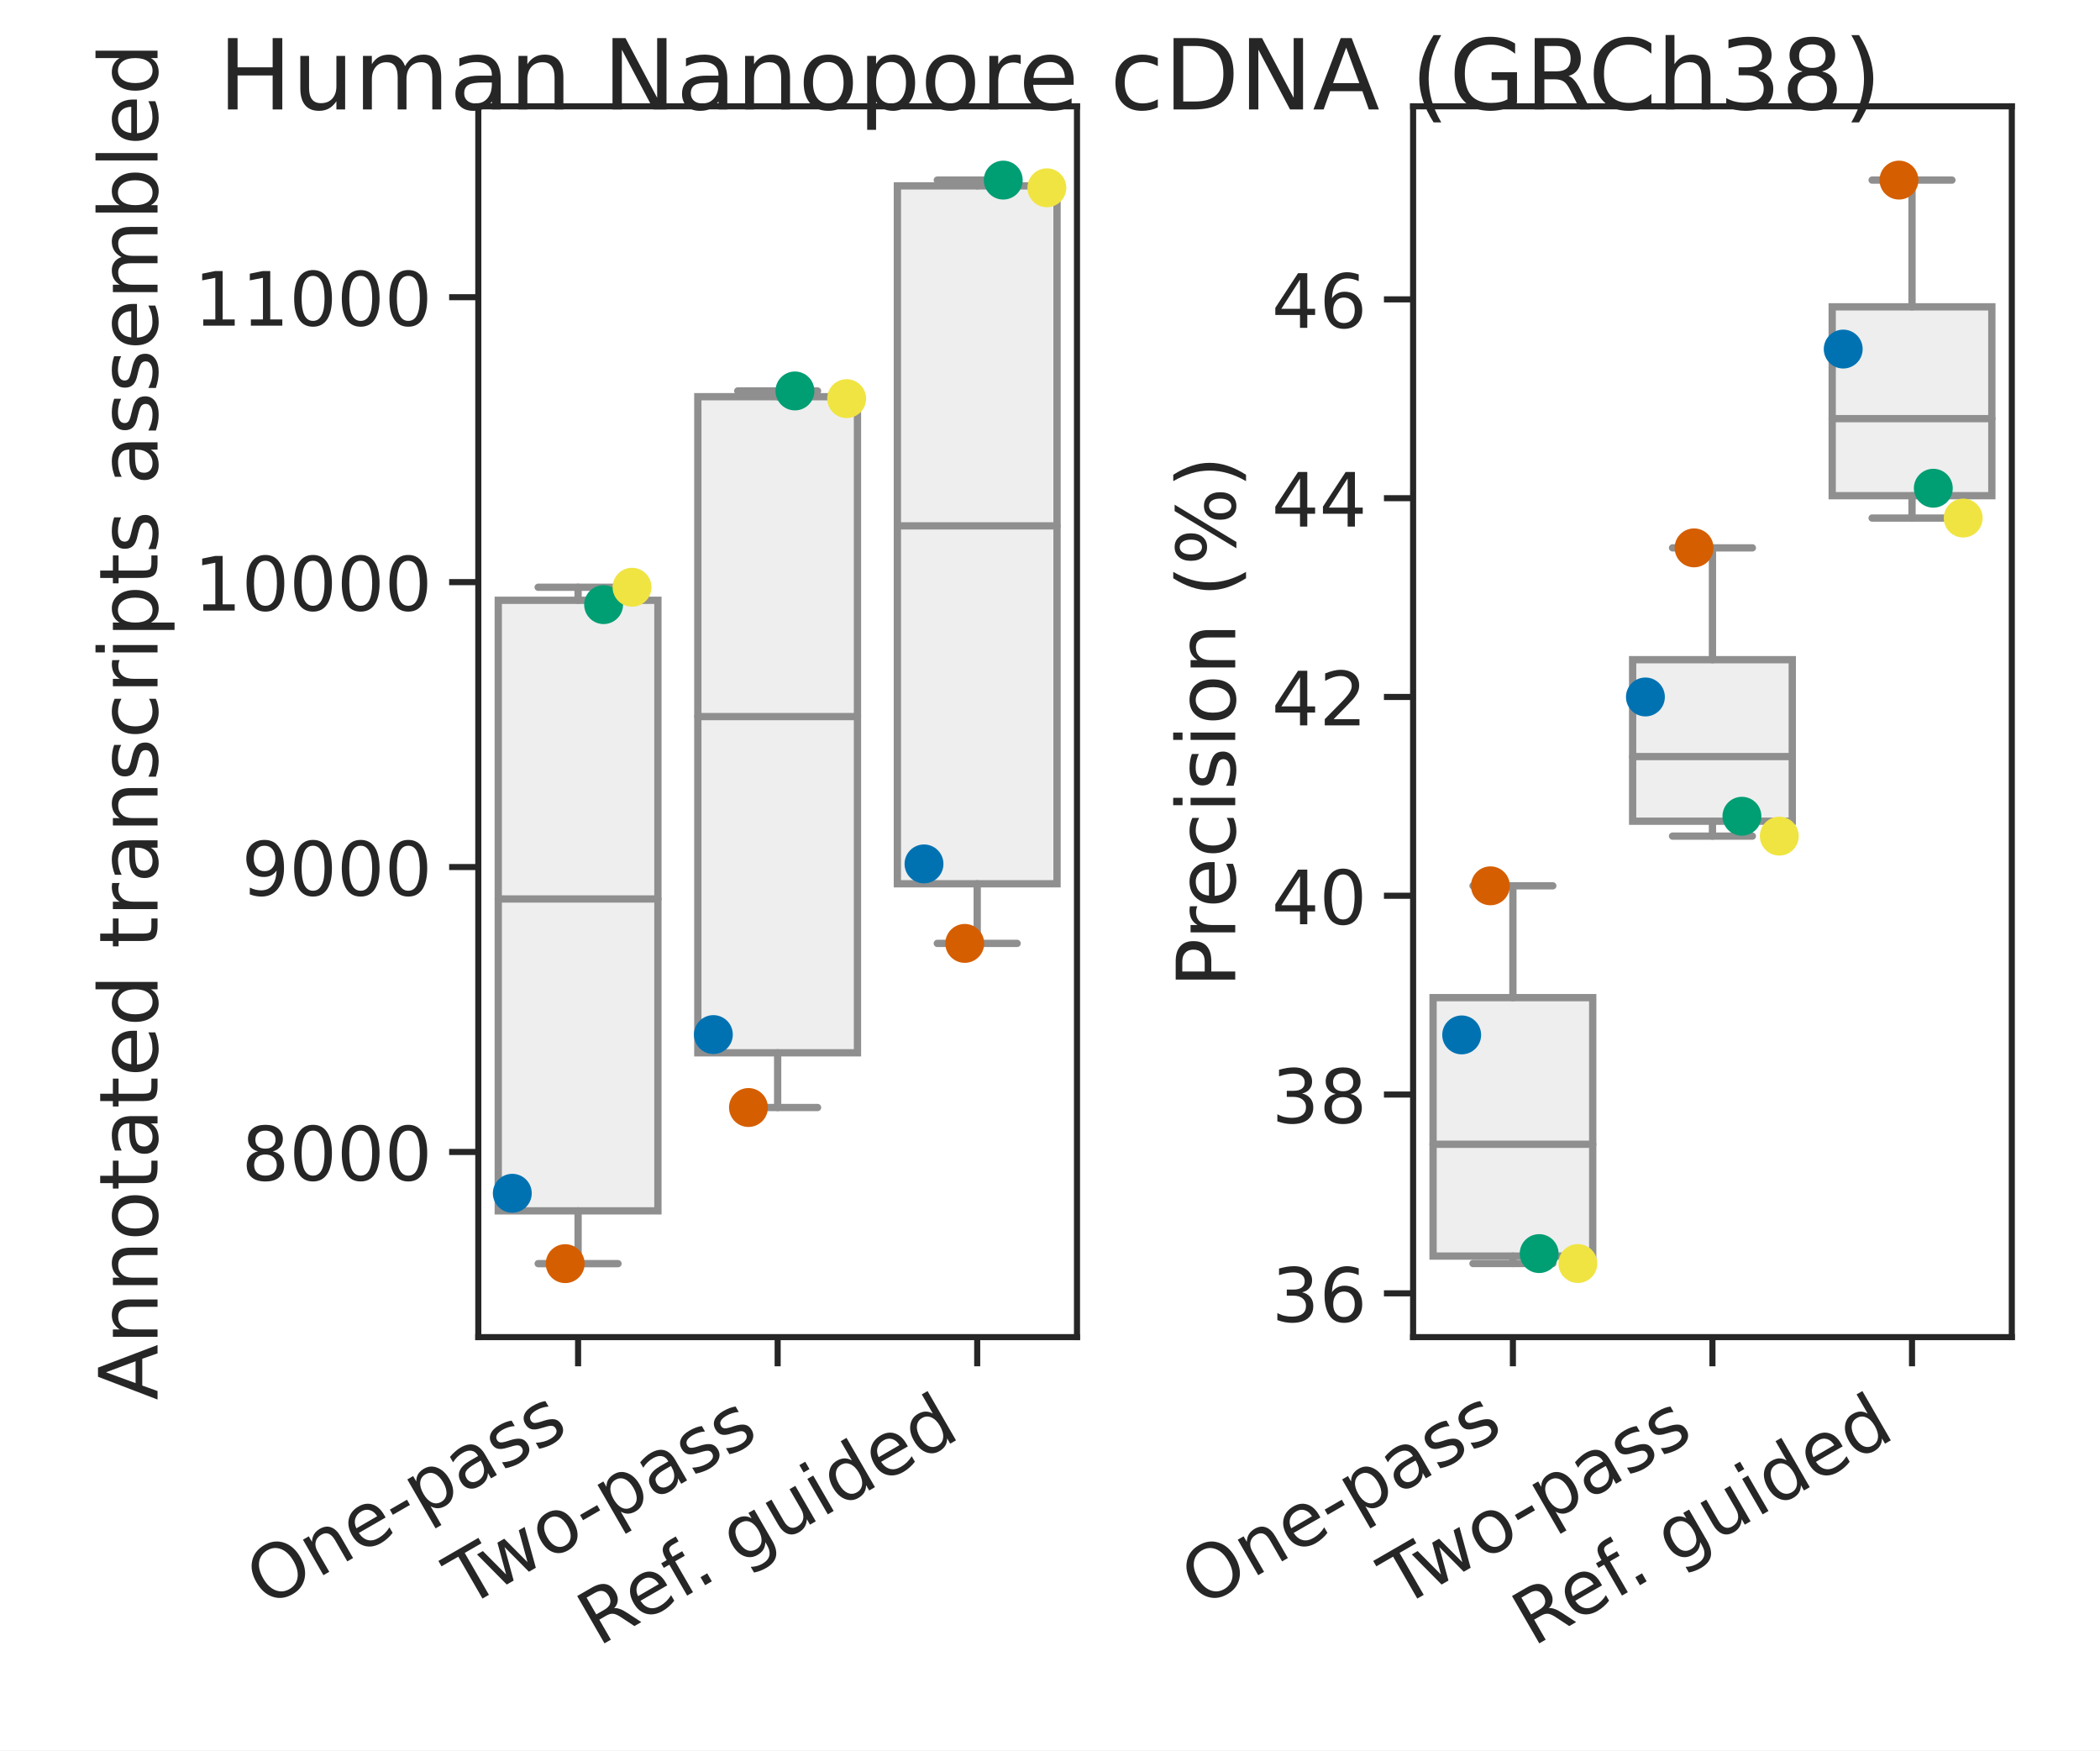
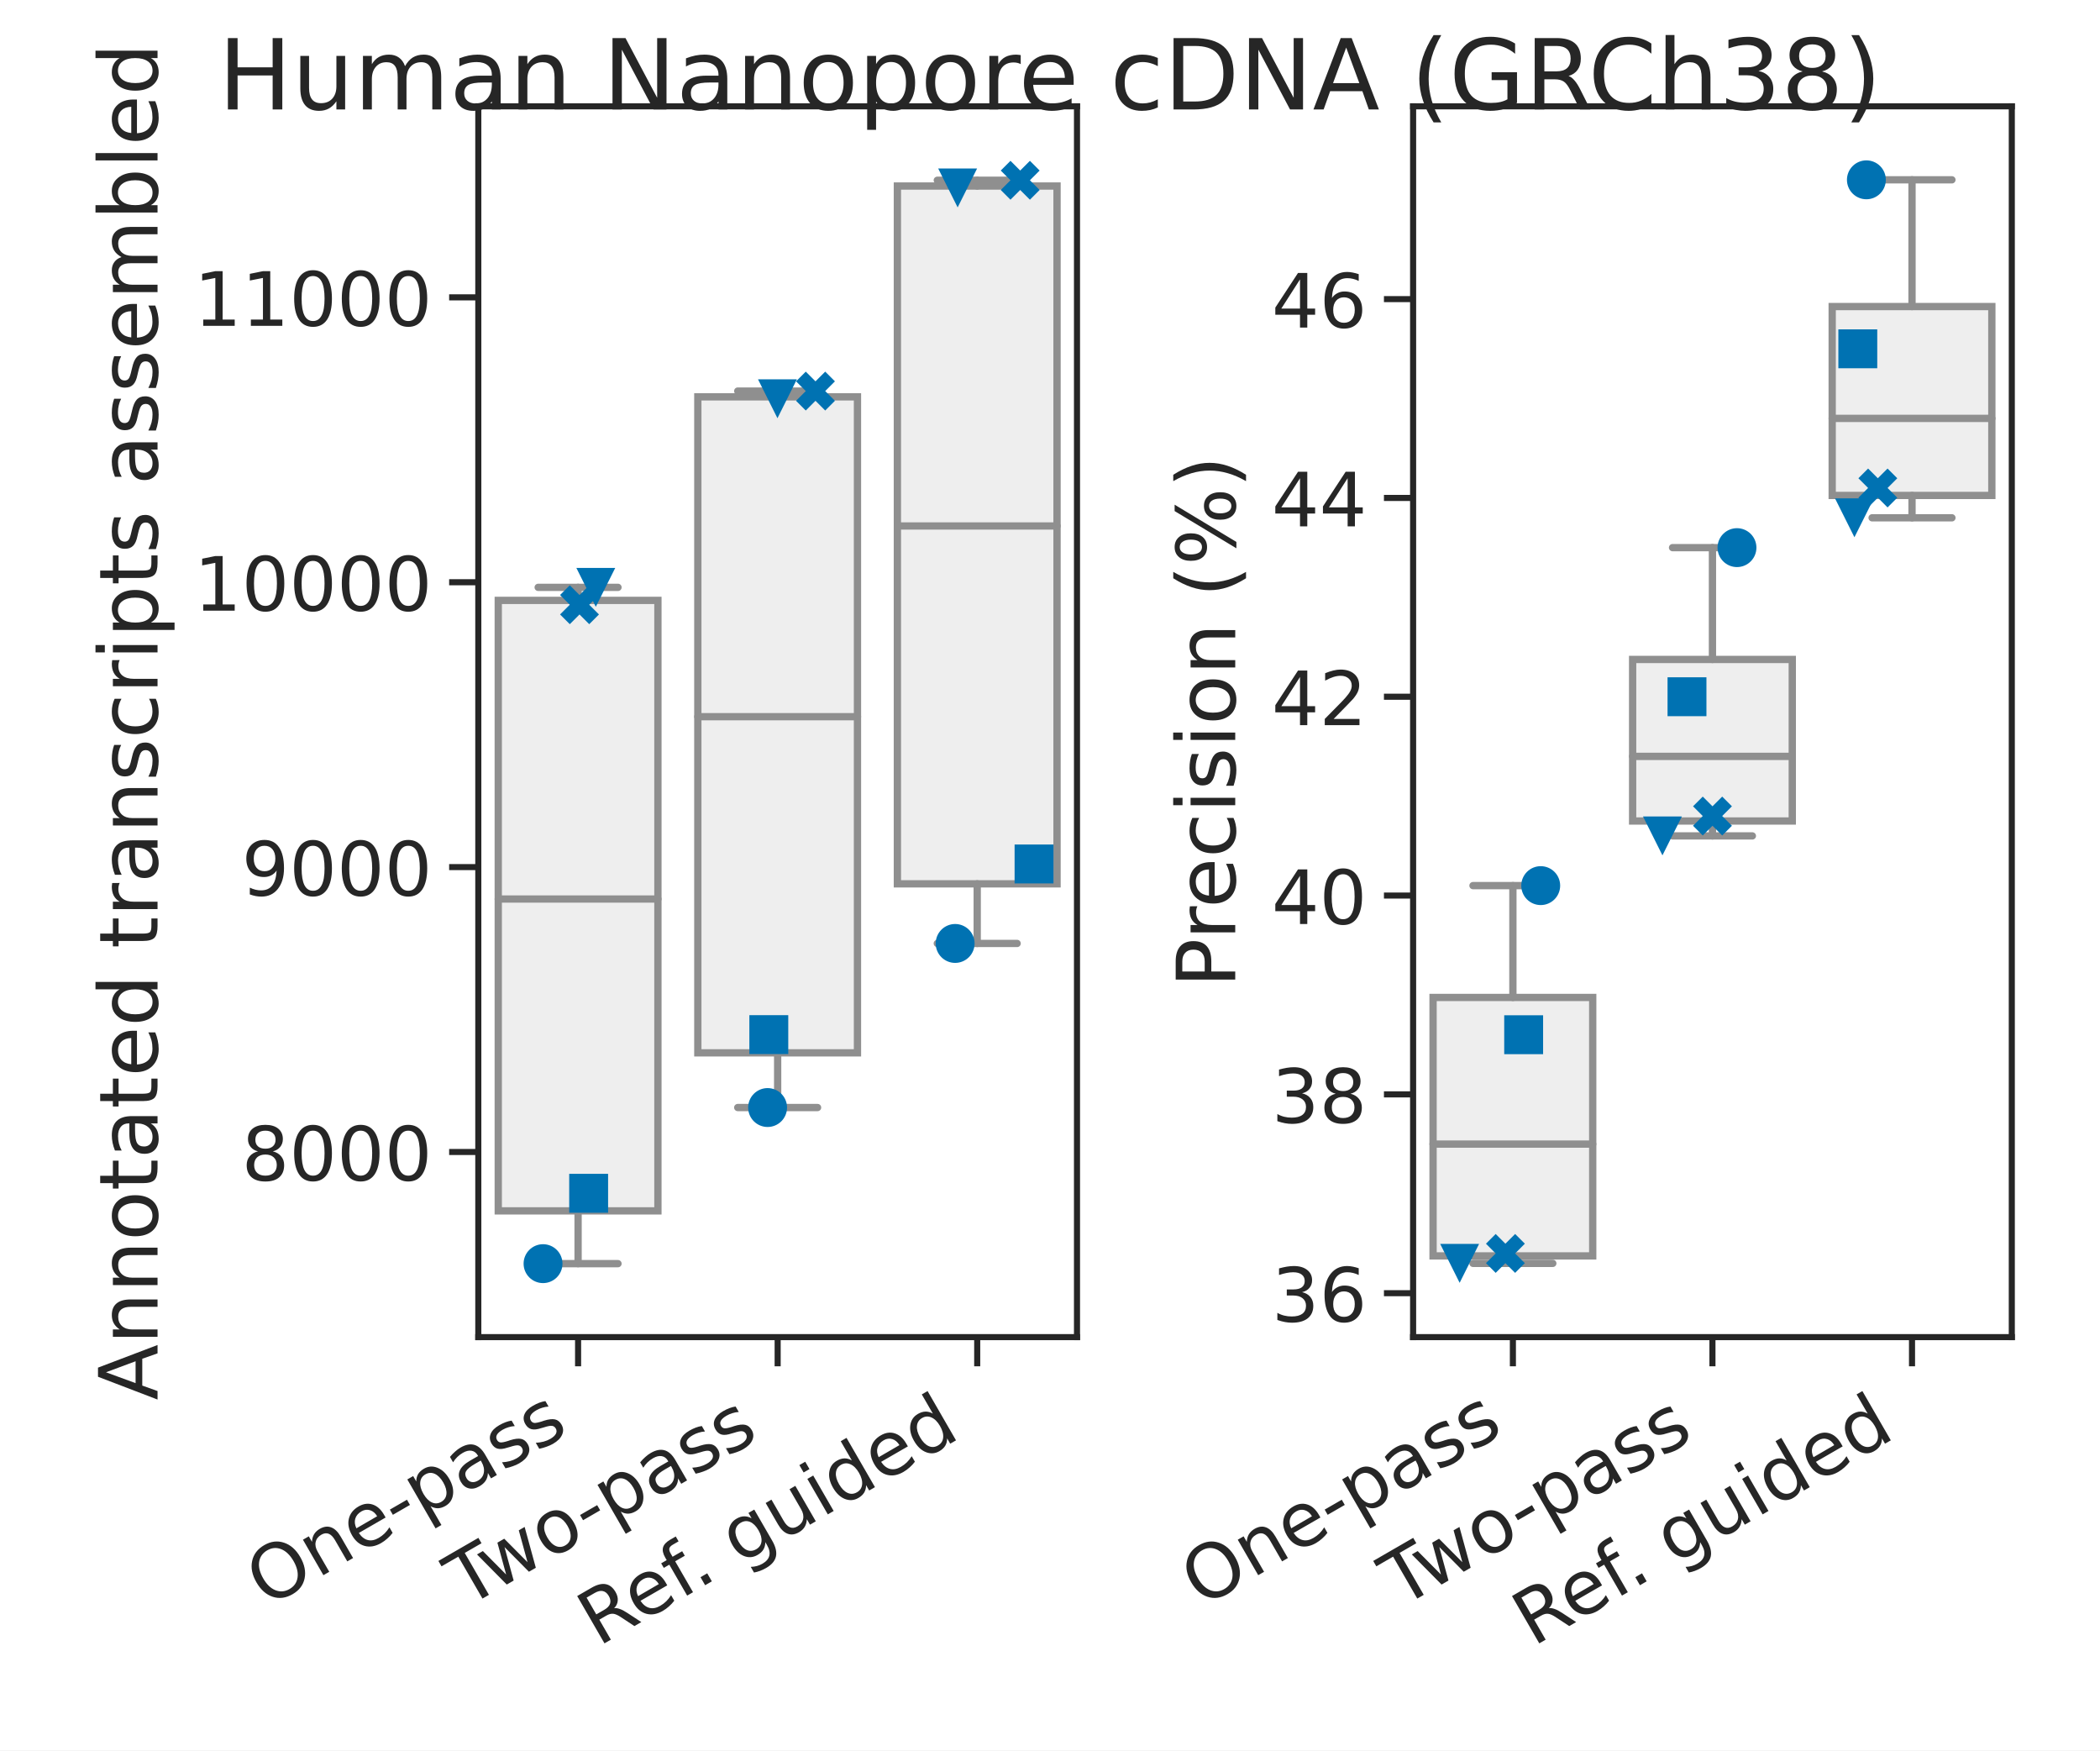
<svg xmlns="http://www.w3.org/2000/svg" xmlns:xlink="http://www.w3.org/1999/xlink" height="360pt" version="1.1" viewBox="0 0 432 360" width="432pt">
  <defs>
    <style type="text/css">
*{stroke-linecap:butt;stroke-linejoin:round;}
  </style>
  </defs>
  <g id="figure_1">
    <g id="patch_1">
      <path d="M 0 360  L 432 360  L 432 0  L 0 0  z " style="fill:#ffffff;" />
    </g>
    <g id="axes_1">
      <g id="patch_2">
        <path d="M 98.394 274.998  L 221.553 274.998  L 221.553 21.869  L 98.394 21.869  z " style="fill:#ffffff;" />
      </g>
      <g id="matplotlib.axis_1">
        <g id="xtick_1">
          <g id="line2d_1">
            <defs>
-               <path d="M 0 0  L 0 6  " id="m2c7696cdec" style="stroke:#262626;stroke-width:1.25;" />
+               <path d="M 0 0  L 0 6  " id="md54c34d9b8" style="stroke:#262626;stroke-width:1.25;" />
            </defs>
            <g>
-               <use style="fill:#262626;stroke:#262626;stroke-width:1.25;" x="118.921" xlink:href="#m2c7696cdec" y="274.998" />
+               <use style="fill:#262626;stroke:#262626;stroke-width:1.25;" x="118.921" xlink:href="#md54c34d9b8" y="274.998" />
            </g>
          </g>
          <g id="text_1">
            <text style="fill:#262626;font-family:DejaVu Sans;font-size:15.4px;font-style:normal;font-weight:normal;" transform="translate(54.81544 330.7188)rotate(-30)">One-pass</text>
          </g>
        </g>
        <g id="xtick_2">
          <g id="line2d_2">
            <g>
-               <use style="fill:#262626;stroke:#262626;stroke-width:1.25;" x="159.974" xlink:href="#m2c7696cdec" y="274.998" />
+               <use style="fill:#262626;stroke:#262626;stroke-width:1.25;" x="159.974" xlink:href="#md54c34d9b8" y="274.998" />
            </g>
          </g>
          <g id="text_2">
            <text style="fill:#262626;font-family:DejaVu Sans;font-size:15.4px;font-style:normal;font-weight:normal;" transform="translate(95.84343 330.7333)rotate(-30)">Two-pass</text>
          </g>
        </g>
        <g id="xtick_3">
          <g id="line2d_3">
            <g>
-               <use style="fill:#262626;stroke:#262626;stroke-width:1.25;" x="201.026" xlink:href="#m2c7696cdec" y="274.998" />
+               <use style="fill:#262626;stroke:#262626;stroke-width:1.25;" x="201.026" xlink:href="#md54c34d9b8" y="274.998" />
            </g>
          </g>
          <g id="text_3">
            <text style="fill:#262626;font-family:DejaVu Sans;font-size:15.4px;font-style:normal;font-weight:normal;" transform="translate(123.0387 338.7341)rotate(-30)">Ref. guided</text>
          </g>
        </g>
      </g>
      <g id="matplotlib.axis_2">
        <g id="ytick_1">
          <g id="line2d_4">
            <defs>
-               <path d="M 0 0  L -6 0  " id="mbe4e6b1134" style="stroke:#262626;stroke-width:1.25;" />
+               <path d="M 0 0  L -6 0  " id="ma8e8b044be" style="stroke:#262626;stroke-width:1.25;" />
            </defs>
            <g>
-               <use style="fill:#262626;stroke:#262626;stroke-width:1.25;" x="98.394" xlink:href="#mbe4e6b1134" y="236.915" />
+               <use style="fill:#262626;stroke:#262626;stroke-width:1.25;" x="98.394" xlink:href="#ma8e8b044be" y="236.919" />
            </g>
          </g>
          <g id="text_4">
-             <text style="fill:#262626;font-family:DejaVu Sans;font-size:15.4px;font-style:normal;font-weight:normal;text-anchor:end;" transform="rotate(-0, 88.894, 242.7658)" x="88.894" y="242.766">8000</text>
+             <text style="fill:#262626;font-family:DejaVu Sans;font-size:15.4px;font-style:normal;font-weight:normal;text-anchor:end;" transform="rotate(-0, 88.894, 242.7697)" x="88.894" y="242.77">8000</text>
          </g>
        </g>
        <g id="ytick_2">
          <g id="line2d_5">
            <g>
-               <use style="fill:#262626;stroke:#262626;stroke-width:1.25;" x="98.394" xlink:href="#mbe4e6b1134" y="178.318" />
+               <use style="fill:#262626;stroke:#262626;stroke-width:1.25;" x="98.394" xlink:href="#ma8e8b044be" y="178.331" />
            </g>
          </g>
          <g id="text_5">
-             <text style="fill:#262626;font-family:DejaVu Sans;font-size:15.4px;font-style:normal;font-weight:normal;text-anchor:end;" transform="rotate(-0, 88.894, 184.1689)" x="88.894" y="184.169">9000</text>
+             <text style="fill:#262626;font-family:DejaVu Sans;font-size:15.4px;font-style:normal;font-weight:normal;text-anchor:end;" transform="rotate(-0, 88.894, 184.1814)" x="88.894" y="184.181">9000</text>
          </g>
        </g>
        <g id="ytick_3">
          <g id="line2d_6">
            <g>
-               <use style="fill:#262626;stroke:#262626;stroke-width:1.25;" x="98.394" xlink:href="#mbe4e6b1134" y="119.721" />
+               <use style="fill:#262626;stroke:#262626;stroke-width:1.25;" x="98.394" xlink:href="#ma8e8b044be" y="119.742" />
            </g>
          </g>
          <g id="text_6">
-             <text style="fill:#262626;font-family:DejaVu Sans;font-size:15.4px;font-style:normal;font-weight:normal;text-anchor:end;" transform="rotate(-0, 88.894, 125.5719)" x="88.894" y="125.572">10000</text>
+             <text style="fill:#262626;font-family:DejaVu Sans;font-size:15.4px;font-style:normal;font-weight:normal;text-anchor:end;" transform="rotate(-0, 88.894, 125.593)" x="88.894" y="125.593">10000</text>
          </g>
        </g>
        <g id="ytick_4">
          <g id="line2d_7">
            <g>
-               <use style="fill:#262626;stroke:#262626;stroke-width:1.25;" x="98.394" xlink:href="#mbe4e6b1134" y="61.124" />
+               <use style="fill:#262626;stroke:#262626;stroke-width:1.25;" x="98.394" xlink:href="#ma8e8b044be" y="61.154" />
            </g>
          </g>
          <g id="text_7">
-             <text style="fill:#262626;font-family:DejaVu Sans;font-size:15.4px;font-style:normal;font-weight:normal;text-anchor:end;" transform="rotate(-0, 88.894, 66.97492)" x="88.894" y="66.975">11000</text>
+             <text style="fill:#262626;font-family:DejaVu Sans;font-size:15.4px;font-style:normal;font-weight:normal;text-anchor:end;" transform="rotate(-0, 88.894, 67.00458)" x="88.894" y="67.005">11000</text>
          </g>
        </g>
        <g id="text_8">
          <text style="fill:#262626;font-family:DejaVu Sans;font-size:16.8px;font-style:normal;font-weight:normal;text-anchor:middle;" transform="rotate(-90, 32.40888, 148.4337)" x="32.409" y="148.434">Annotated transcripts assembled</text>
        </g>
      </g>
      <g id="patch_3">
-         <path clip-path="url(#p41acc17c59)" d="M 102.499 249.03  L 135.342 249.03  L 135.342 123.457  L 102.499 123.457  L 102.499 249.03  z " style="fill:#eeeeee;stroke:#8f8f8f;stroke-linejoin:miter;stroke-width:1.5;" />
+         <path clip-path="url(#pd2186dfcd7)" d="M 102.499 249.032  L 135.342 249.032  L 135.342 123.477  L 102.499 123.477  L 102.499 249.032  z " style="fill:#eeeeee;stroke:#8f8f8f;stroke-linejoin:miter;stroke-width:1.5;" />
      </g>
      <g id="patch_4">
-         <path clip-path="url(#p41acc17c59)" d="M 143.552 216.523  L 176.395 216.523  L 176.395 81.589  L 143.552 81.589  L 143.552 216.523  z " style="fill:#eeeeee;stroke:#8f8f8f;stroke-linejoin:miter;stroke-width:1.5;" />
+         <path clip-path="url(#pd2186dfcd7)" d="M 143.552 216.53  L 176.395 216.53  L 176.395 81.616  L 143.552 81.616  L 143.552 216.53  z " style="fill:#eeeeee;stroke:#8f8f8f;stroke-linejoin:miter;stroke-width:1.5;" />
      </g>
      <g id="patch_5">
-         <path clip-path="url(#p41acc17c59)" d="M 184.605 181.761  L 217.448 181.761  L 217.448 38.227  L 184.605 38.227  L 184.605 181.761  z " style="fill:#eeeeee;stroke:#8f8f8f;stroke-linejoin:miter;stroke-width:1.5;" />
-       </g>
-       <g id="PathCollection_1" />
-       <g id="PathCollection_2" />
-       <g id="PathCollection_3" />
-       <g id="PathCollection_4" />
+         <path clip-path="url(#pd2186dfcd7)" d="M 184.605 181.773  L 217.448 181.773  L 217.448 38.26  L 184.605 38.26  L 184.605 181.773  z " style="fill:#eeeeee;stroke:#8f8f8f;stroke-linejoin:miter;stroke-width:1.5;" />
+       </g>
      <g id="line2d_8">
-         <path clip-path="url(#p41acc17c59)" d="M 118.921 249.03  L 118.921 259.885  " style="fill:none;stroke:#8f8f8f;stroke-linecap:round;stroke-width:1.5;" />
+         <path clip-path="url(#pd2186dfcd7)" d="M 118.921 249.032  L 118.921 259.886  " style="fill:none;stroke:#8f8f8f;stroke-linecap:round;stroke-width:1.5;" />
      </g>
      <g id="line2d_9">
-         <path clip-path="url(#p41acc17c59)" d="M 118.921 123.457  L 118.921 120.776  " style="fill:none;stroke:#8f8f8f;stroke-linecap:round;stroke-width:1.5;" />
+         <path clip-path="url(#pd2186dfcd7)" d="M 118.921 123.477  L 118.921 120.797  " style="fill:none;stroke:#8f8f8f;stroke-linecap:round;stroke-width:1.5;" />
      </g>
      <g id="line2d_10">
-         <path clip-path="url(#p41acc17c59)" d="M 110.71 259.885  L 127.131 259.885  " style="fill:none;stroke:#8f8f8f;stroke-linecap:round;stroke-width:1.5;" />
+         <path clip-path="url(#pd2186dfcd7)" d="M 110.71 259.886  L 127.131 259.886  " style="fill:none;stroke:#8f8f8f;stroke-linecap:round;stroke-width:1.5;" />
      </g>
      <g id="line2d_11">
-         <path clip-path="url(#p41acc17c59)" d="M 110.71 120.776  L 127.131 120.776  " style="fill:none;stroke:#8f8f8f;stroke-linecap:round;stroke-width:1.5;" />
+         <path clip-path="url(#pd2186dfcd7)" d="M 110.71 120.797  L 127.131 120.797  " style="fill:none;stroke:#8f8f8f;stroke-linecap:round;stroke-width:1.5;" />
      </g>
      <g id="line2d_12" />
      <g id="line2d_13">
-         <path clip-path="url(#p41acc17c59)" d="M 159.974 216.523  L 159.974 227.774  " style="fill:none;stroke:#8f8f8f;stroke-linecap:round;stroke-width:1.5;" />
+         <path clip-path="url(#pd2186dfcd7)" d="M 159.974 216.53  L 159.974 227.779  " style="fill:none;stroke:#8f8f8f;stroke-linecap:round;stroke-width:1.5;" />
      </g>
      <g id="line2d_14">
-         <path clip-path="url(#p41acc17c59)" d="M 159.974 81.589  L 159.974 80.403  " style="fill:none;stroke:#8f8f8f;stroke-linecap:round;stroke-width:1.5;" />
+         <path clip-path="url(#pd2186dfcd7)" d="M 159.974 81.616  L 159.974 80.429  " style="fill:none;stroke:#8f8f8f;stroke-linecap:round;stroke-width:1.5;" />
      </g>
      <g id="line2d_15">
-         <path clip-path="url(#p41acc17c59)" d="M 151.763 227.774  L 168.184 227.774  " style="fill:none;stroke:#8f8f8f;stroke-linecap:round;stroke-width:1.5;" />
+         <path clip-path="url(#pd2186dfcd7)" d="M 151.763 227.779  L 168.184 227.779  " style="fill:none;stroke:#8f8f8f;stroke-linecap:round;stroke-width:1.5;" />
      </g>
      <g id="line2d_16">
-         <path clip-path="url(#p41acc17c59)" d="M 151.763 80.403  L 168.184 80.403  " style="fill:none;stroke:#8f8f8f;stroke-linecap:round;stroke-width:1.5;" />
+         <path clip-path="url(#pd2186dfcd7)" d="M 151.763 80.429  L 168.184 80.429  " style="fill:none;stroke:#8f8f8f;stroke-linecap:round;stroke-width:1.5;" />
      </g>
      <g id="line2d_17" />
      <g id="line2d_18">
-         <path clip-path="url(#p41acc17c59)" d="M 201.026 181.761  L 201.026 194.022  " style="fill:none;stroke:#8f8f8f;stroke-linecap:round;stroke-width:1.5;" />
+         <path clip-path="url(#pd2186dfcd7)" d="M 201.026 181.773  L 201.026 194.032  " style="fill:none;stroke:#8f8f8f;stroke-linecap:round;stroke-width:1.5;" />
      </g>
      <g id="line2d_19">
-         <path clip-path="url(#p41acc17c59)" d="M 201.026 38.227  L 201.026 37.041  " style="fill:none;stroke:#8f8f8f;stroke-linecap:round;stroke-width:1.5;" />
+         <path clip-path="url(#pd2186dfcd7)" d="M 201.026 38.26  L 201.026 37.074  " style="fill:none;stroke:#8f8f8f;stroke-linecap:round;stroke-width:1.5;" />
      </g>
      <g id="line2d_20">
-         <path clip-path="url(#p41acc17c59)" d="M 192.816 194.022  L 209.237 194.022  " style="fill:none;stroke:#8f8f8f;stroke-linecap:round;stroke-width:1.5;" />
+         <path clip-path="url(#pd2186dfcd7)" d="M 192.816 194.032  L 209.237 194.032  " style="fill:none;stroke:#8f8f8f;stroke-linecap:round;stroke-width:1.5;" />
      </g>
      <g id="line2d_21">
-         <path clip-path="url(#p41acc17c59)" d="M 192.816 37.041  L 209.237 37.041  " style="fill:none;stroke:#8f8f8f;stroke-linecap:round;stroke-width:1.5;" />
+         <path clip-path="url(#pd2186dfcd7)" d="M 192.816 37.074  L 209.237 37.074  " style="fill:none;stroke:#8f8f8f;stroke-linecap:round;stroke-width:1.5;" />
      </g>
      <g id="line2d_22" />
      <g id="line2d_23">
-         <path clip-path="url(#p41acc17c59)" d="M 102.499 184.881  L 135.342 184.881  " style="fill:none;stroke:#8f8f8f;stroke-linecap:round;stroke-width:1.5;" />
+         <path clip-path="url(#pd2186dfcd7)" d="M 102.499 184.892  L 135.342 184.892  " style="fill:none;stroke:#8f8f8f;stroke-linecap:round;stroke-width:1.5;" />
      </g>
      <g id="line2d_24">
-         <path clip-path="url(#p41acc17c59)" d="M 143.552 147.379  L 176.395 147.379  " style="fill:none;stroke:#8f8f8f;stroke-linecap:round;stroke-width:1.5;" />
+         <path clip-path="url(#pd2186dfcd7)" d="M 143.552 147.396  L 176.395 147.396  " style="fill:none;stroke:#8f8f8f;stroke-linecap:round;stroke-width:1.5;" />
      </g>
      <g id="line2d_25">
-         <path clip-path="url(#p41acc17c59)" d="M 184.605 108.148  L 217.448 108.148  " style="fill:none;stroke:#8f8f8f;stroke-linecap:round;stroke-width:1.5;" />
+         <path clip-path="url(#pd2186dfcd7)" d="M 184.605 108.171  L 217.448 108.171  " style="fill:none;stroke:#8f8f8f;stroke-linecap:round;stroke-width:1.5;" />
      </g>
      <g id="patch_6">
        <path d="M 98.394 274.998  L 98.394 21.869  " style="fill:none;stroke:#262626;stroke-linecap:square;stroke-linejoin:miter;stroke-width:1.25;" />
      </g>
      <g id="patch_7">
        <path d="M 221.553 274.998  L 221.553 21.869  " style="fill:none;stroke:#262626;stroke-linecap:square;stroke-linejoin:miter;stroke-width:1.25;" />
      </g>
      <g id="patch_8">
        <path d="M 98.394 274.998  L 221.553 274.998  " style="fill:none;stroke:#262626;stroke-linecap:square;stroke-linejoin:miter;stroke-width:1.25;" />
      </g>
      <g id="patch_9">
        <path d="M 98.394 21.869  L 221.553 21.869  " style="fill:none;stroke:#262626;stroke-linecap:square;stroke-linejoin:miter;stroke-width:1.25;" />
      </g>
+       <g id="PathCollection_1">
+         <defs>
+           <path d="M 0 4  C 1.061 4 2.078 3.579 2.828 2.828  C 3.579 2.078 4 1.061 4 0  C 4 -1.061 3.579 -2.078 2.828 -2.828  C 2.078 -3.579 1.061 -4 0 -4  C -1.061 -4 -2.078 -3.579 -2.828 -2.828  C -3.579 -2.078 -4 -1.061 -4 0  C -4 1.061 -3.579 2.078 -2.828 2.828  C -2.078 3.579 -1.061 4 0 4  z " id="m055f984a94" />
+         </defs>
+         <g clip-path="url(#pd2186dfcd7)">
+           <use style="fill:#0072b2;" x="111.711" xlink:href="#m055f984a94" y="259.886" />
+         </g>
+       </g>
+       <g id="PathCollection_2">
+         <g clip-path="url(#pd2186dfcd7)">
+           <use style="fill:#0072b2;" x="157.906" xlink:href="#m055f984a94" y="227.779" />
+         </g>
+       </g>
+       <g id="PathCollection_3">
+         <g clip-path="url(#pd2186dfcd7)">
+           <use style="fill:#0072b2;" x="196.487" xlink:href="#m055f984a94" y="194.032" />
+         </g>
+       </g>
+       <g id="PathCollection_4">
+         <defs>
+           <path d="M -0 4  L 4 -4  L -4 -4  z " id="mf3df8d0016" />
+         </defs>
+         <g clip-path="url(#pd2186dfcd7)">
+           <use style="fill:#0072b2;" x="122.563" xlink:href="#mf3df8d0016" y="120.797" />
+         </g>
+       </g>
      <g id="PathCollection_5">
-         <defs>
-           <path d="M 0 4  C 1.061 4 2.078 3.579 2.828 2.828  C 3.579 2.078 4 1.061 4 0  C 4 -1.061 3.579 -2.078 2.828 -2.828  C 2.078 -3.579 1.061 -4 0 -4  C -1.061 -4 -2.078 -3.579 -2.828 -2.828  C -3.579 -2.078 -4 -1.061 -4 0  C -4 1.061 -3.579 2.078 -2.828 2.828  C -2.078 3.579 -1.061 4 0 4  z " id="m03aa6ef78e" />
-         </defs>
-         <g clip-path="url(#p41acc17c59)">
-           <use style="fill:#0072b2;" x="105.387" xlink:href="#m03aa6ef78e" y="245.412" />
+         <g clip-path="url(#pd2186dfcd7)">
+           <use style="fill:#0072b2;" x="159.933" xlink:href="#mf3df8d0016" y="82.011" />
        </g>
      </g>
      <g id="PathCollection_6">
-         <defs>
-           <path d="M 0 4  C 1.061 4 2.078 3.579 2.828 2.828  C 3.579 2.078 4 1.061 4 0  C 4 -1.061 3.579 -2.078 2.828 -2.828  C 2.078 -3.579 1.061 -4 0 -4  C -1.061 -4 -2.078 -3.579 -2.828 -2.828  C -3.579 -2.078 -4 -1.061 -4 0  C -4 1.061 -3.579 2.078 -2.828 2.828  C -2.078 3.579 -1.061 4 0 4  z " id="m7c42b82f3d" />
-         </defs>
-         <g clip-path="url(#p41acc17c59)">
-           <use style="fill:#d55e00;" x="116.269" xlink:href="#m7c42b82f3d" y="259.885" />
+         <g clip-path="url(#pd2186dfcd7)">
+           <use style="fill:#0072b2;" x="197" xlink:href="#mf3df8d0016" y="38.656" />
        </g>
      </g>
      <g id="PathCollection_7">
        <defs>
-           <path d="M 0 4  C 1.061 4 2.078 3.579 2.828 2.828  C 3.579 2.078 4 1.061 4 0  C 4 -1.061 3.579 -2.078 2.828 -2.828  C 2.078 -3.579 1.061 -4 0 -4  C -1.061 -4 -2.078 -3.579 -2.828 -2.828  C -3.579 -2.078 -4 -1.061 -4 0  C -4 1.061 -3.579 2.078 -2.828 2.828  C -2.078 3.579 -1.061 4 0 4  z " id="m8f0c1f807e" />
+           <path d="M -4 4  L 4 4  L 4 -4  L -4 -4  z " id="me76f6b79d4" />
        </defs>
-         <g clip-path="url(#p41acc17c59)">
-           <use style="fill:#009e73;" x="124.172" xlink:href="#m8f0c1f807e" y="124.35" />
+         <g clip-path="url(#pd2186dfcd7)">
+           <use style="fill:#0072b2;" x="121.094" xlink:href="#me76f6b79d4" y="245.414" />
        </g>
      </g>
      <g id="PathCollection_8">
+         <g clip-path="url(#pd2186dfcd7)">
+           <use style="fill:#0072b2;" x="158.156" xlink:href="#me76f6b79d4" y="212.781" />
+         </g>
+       </g>
+       <g id="PathCollection_9">
+         <g clip-path="url(#pd2186dfcd7)">
+           <use style="fill:#0072b2;" x="212.716" xlink:href="#me76f6b79d4" y="177.686" />
+         </g>
+       </g>
+       <g id="PathCollection_10">
        <defs>
-           <path d="M 0 4  C 1.061 4 2.078 3.579 2.828 2.828  C 3.579 2.078 4 1.061 4 0  C 4 -1.061 3.579 -2.078 2.828 -2.828  C 2.078 -3.579 1.061 -4 0 -4  C -1.061 -4 -2.078 -3.579 -2.828 -2.828  C -3.579 -2.078 -4 -1.061 -4 0  C -4 1.061 -3.579 2.078 -2.828 2.828  C -2.078 3.579 -1.061 4 0 4  z " id="mcfbbf73752" />
+           <path d="M -2 4  L 0 2  L 2 4  L 4 2  L 2 0  L 4 -2  L 2 -4  L 0 -2  L -2 -4  L -4 -2  L -2 0  L -4 2  z " id="m5a0232fbd3" />
        </defs>
-         <g clip-path="url(#p41acc17c59)">
-           <use style="fill:#f0e442;" x="130.021" xlink:href="#mcfbbf73752" y="120.776" />
-         </g>
-       </g>
-       <g id="PathCollection_9">
-         <g clip-path="url(#p41acc17c59)">
-           <use style="fill:#0072b2;" x="146.75" xlink:href="#m03aa6ef78e" y="212.773" />
-         </g>
-       </g>
-       <g id="PathCollection_10">
-         <g clip-path="url(#p41acc17c59)">
-           <use style="fill:#d55e00;" x="153.969" xlink:href="#m7c42b82f3d" y="227.774" />
+         <g clip-path="url(#pd2186dfcd7)">
+           <use style="fill:#0072b2;" x="119.215" xlink:href="#m5a0232fbd3" y="124.371" />
        </g>
      </g>
      <g id="PathCollection_11">
-         <g clip-path="url(#p41acc17c59)">
-           <use style="fill:#009e73;" x="163.527" xlink:href="#m8f0c1f807e" y="80.403" />
+         <g clip-path="url(#pd2186dfcd7)">
+           <use style="fill:#0072b2;" x="167.758" xlink:href="#m5a0232fbd3" y="80.429" />
        </g>
      </g>
      <g id="PathCollection_12">
-         <g clip-path="url(#p41acc17c59)">
-           <use style="fill:#f0e442;" x="174.169" xlink:href="#mcfbbf73752" y="81.985" />
-         </g>
-       </g>
-       <g id="PathCollection_13">
-         <g clip-path="url(#p41acc17c59)">
-           <use style="fill:#0072b2;" x="190.08" xlink:href="#m03aa6ef78e" y="177.674" />
-         </g>
-       </g>
-       <g id="PathCollection_14">
-         <g clip-path="url(#p41acc17c59)">
-           <use style="fill:#d55e00;" x="198.463" xlink:href="#m7c42b82f3d" y="194.022" />
-         </g>
-       </g>
-       <g id="PathCollection_15">
-         <g clip-path="url(#p41acc17c59)">
-           <use style="fill:#009e73;" x="206.382" xlink:href="#m8f0c1f807e" y="37.041" />
-         </g>
-       </g>
-       <g id="PathCollection_16">
-         <g clip-path="url(#p41acc17c59)">
-           <use style="fill:#f0e442;" x="215.355" xlink:href="#mcfbbf73752" y="38.623" />
+         <g clip-path="url(#pd2186dfcd7)">
+           <use style="fill:#0072b2;" x="209.868" xlink:href="#m5a0232fbd3" y="37.074" />
        </g>
      </g>
    </g>
    <g id="axes_2">
      <g id="patch_10">
        <path d="M 290.697 274.998  L 413.856 274.998  L 413.856 21.869  L 290.697 21.869  z " style="fill:#ffffff;" />
      </g>
      <g id="matplotlib.axis_3">
        <g id="xtick_4">
          <g id="line2d_26">
            <g>
-               <use style="fill:#262626;stroke:#262626;stroke-width:1.25;" x="311.224" xlink:href="#m2c7696cdec" y="274.998" />
+               <use style="fill:#262626;stroke:#262626;stroke-width:1.25;" x="311.224" xlink:href="#md54c34d9b8" y="274.998" />
            </g>
          </g>
          <g id="text_9">
            <text style="fill:#262626;font-family:DejaVu Sans;font-size:15.4px;font-style:normal;font-weight:normal;" transform="translate(247.1184 330.7188)rotate(-30)">One-pass</text>
          </g>
        </g>
        <g id="xtick_5">
          <g id="line2d_27">
            <g>
-               <use style="fill:#262626;stroke:#262626;stroke-width:1.25;" x="352.276" xlink:href="#m2c7696cdec" y="274.998" />
+               <use style="fill:#262626;stroke:#262626;stroke-width:1.25;" x="352.276" xlink:href="#md54c34d9b8" y="274.998" />
            </g>
          </g>
          <g id="text_10">
            <text style="fill:#262626;font-family:DejaVu Sans;font-size:15.4px;font-style:normal;font-weight:normal;" transform="translate(288.1464 330.7333)rotate(-30)">Two-pass</text>
          </g>
        </g>
        <g id="xtick_6">
          <g id="line2d_28">
            <g>
-               <use style="fill:#262626;stroke:#262626;stroke-width:1.25;" x="393.329" xlink:href="#m2c7696cdec" y="274.998" />
+               <use style="fill:#262626;stroke:#262626;stroke-width:1.25;" x="393.329" xlink:href="#md54c34d9b8" y="274.998" />
            </g>
          </g>
          <g id="text_11">
            <text style="fill:#262626;font-family:DejaVu Sans;font-size:15.4px;font-style:normal;font-weight:normal;" transform="translate(315.3417 338.7341)rotate(-30)">Ref. guided</text>
          </g>
        </g>
      </g>
      <g id="matplotlib.axis_4">
        <g id="ytick_5">
          <g id="line2d_29">
            <g>
-               <use style="fill:#262626;stroke:#262626;stroke-width:1.25;" x="290.697" xlink:href="#mbe4e6b1134" y="265.993" />
+               <use style="fill:#262626;stroke:#262626;stroke-width:1.25;" x="290.697" xlink:href="#ma8e8b044be" y="265.96" />
            </g>
          </g>
          <g id="text_12">
-             <text style="fill:#262626;font-family:DejaVu Sans;font-size:15.4px;font-style:normal;font-weight:normal;text-anchor:end;" transform="rotate(-0, 281.197, 271.8436)" x="281.197" y="271.844">36</text>
+             <text style="fill:#262626;font-family:DejaVu Sans;font-size:15.4px;font-style:normal;font-weight:normal;text-anchor:end;" transform="rotate(-0, 281.197, 271.8108)" x="281.197" y="271.811">36</text>
          </g>
        </g>
        <g id="ytick_6">
          <g id="line2d_30">
            <g>
-               <use style="fill:#262626;stroke:#262626;stroke-width:1.25;" x="290.697" xlink:href="#mbe4e6b1134" y="225.109" />
+               <use style="fill:#262626;stroke:#262626;stroke-width:1.25;" x="290.697" xlink:href="#ma8e8b044be" y="225.071" />
            </g>
          </g>
          <g id="text_13">
-             <text style="fill:#262626;font-family:DejaVu Sans;font-size:15.4px;font-style:normal;font-weight:normal;text-anchor:end;" transform="rotate(-0, 281.197, 230.9593)" x="281.197" y="230.959">38</text>
+             <text style="fill:#262626;font-family:DejaVu Sans;font-size:15.4px;font-style:normal;font-weight:normal;text-anchor:end;" transform="rotate(-0, 281.197, 230.9219)" x="281.197" y="230.922">38</text>
          </g>
        </g>
        <g id="ytick_7">
          <g id="line2d_31">
            <g>
-               <use style="fill:#262626;stroke:#262626;stroke-width:1.25;" x="290.697" xlink:href="#mbe4e6b1134" y="184.224" />
+               <use style="fill:#262626;stroke:#262626;stroke-width:1.25;" x="290.697" xlink:href="#ma8e8b044be" y="184.182" />
            </g>
          </g>
          <g id="text_14">
-             <text style="fill:#262626;font-family:DejaVu Sans;font-size:15.4px;font-style:normal;font-weight:normal;text-anchor:end;" transform="rotate(-0, 281.197, 190.075)" x="281.197" y="190.075">40</text>
+             <text style="fill:#262626;font-family:DejaVu Sans;font-size:15.4px;font-style:normal;font-weight:normal;text-anchor:end;" transform="rotate(-0, 281.197, 190.0331)" x="281.197" y="190.033">40</text>
          </g>
        </g>
        <g id="ytick_8">
          <g id="line2d_32">
            <g>
-               <use style="fill:#262626;stroke:#262626;stroke-width:1.25;" x="290.697" xlink:href="#mbe4e6b1134" y="143.34" />
+               <use style="fill:#262626;stroke:#262626;stroke-width:1.25;" x="290.697" xlink:href="#ma8e8b044be" y="143.293" />
            </g>
          </g>
          <g id="text_15">
-             <text style="fill:#262626;font-family:DejaVu Sans;font-size:15.4px;font-style:normal;font-weight:normal;text-anchor:end;" transform="rotate(-0, 281.197, 149.1907)" x="281.197" y="149.191">42</text>
+             <text style="fill:#262626;font-family:DejaVu Sans;font-size:15.4px;font-style:normal;font-weight:normal;text-anchor:end;" transform="rotate(-0, 281.197, 149.1442)" x="281.197" y="149.144">42</text>
          </g>
        </g>
        <g id="ytick_9">
          <g id="line2d_33">
            <g>
-               <use style="fill:#262626;stroke:#262626;stroke-width:1.25;" x="290.697" xlink:href="#mbe4e6b1134" y="102.456" />
+               <use style="fill:#262626;stroke:#262626;stroke-width:1.25;" x="290.697" xlink:href="#ma8e8b044be" y="102.405" />
            </g>
          </g>
          <g id="text_16">
-             <text style="fill:#262626;font-family:DejaVu Sans;font-size:15.4px;font-style:normal;font-weight:normal;text-anchor:end;" transform="rotate(-0, 281.197, 108.3064)" x="281.197" y="108.306">44</text>
+             <text style="fill:#262626;font-family:DejaVu Sans;font-size:15.4px;font-style:normal;font-weight:normal;text-anchor:end;" transform="rotate(-0, 281.197, 108.2553)" x="281.197" y="108.255">44</text>
          </g>
        </g>
        <g id="ytick_10">
          <g id="line2d_34">
            <g>
-               <use style="fill:#262626;stroke:#262626;stroke-width:1.25;" x="290.697" xlink:href="#mbe4e6b1134" y="61.571" />
+               <use style="fill:#262626;stroke:#262626;stroke-width:1.25;" x="290.697" xlink:href="#ma8e8b044be" y="61.516" />
            </g>
          </g>
          <g id="text_17">
-             <text style="fill:#262626;font-family:DejaVu Sans;font-size:15.4px;font-style:normal;font-weight:normal;text-anchor:end;" transform="rotate(-0, 281.197, 67.42214)" x="281.197" y="67.422">46</text>
+             <text style="fill:#262626;font-family:DejaVu Sans;font-size:15.4px;font-style:normal;font-weight:normal;text-anchor:end;" transform="rotate(-0, 281.197, 67.36648)" x="281.197" y="67.366">46</text>
          </g>
        </g>
        <g id="text_18">
          <text style="fill:#262626;font-family:DejaVu Sans;font-size:16.8px;font-style:normal;font-weight:normal;text-anchor:middle;" transform="rotate(-90, 254.1066, 148.4337)" x="254.107" y="148.434">Precision (%)</text>
        </g>
      </g>
      <g id="patch_11">
-         <path clip-path="url(#p36f145c2cc)" d="M 294.802 258.327  L 327.645 258.327  L 327.645 205.177  L 294.802 205.177  L 294.802 258.327  z " style="fill:#eeeeee;stroke:#8f8f8f;stroke-linejoin:miter;stroke-width:1.5;" />
+         <path clip-path="url(#p7eef0cd603)" d="M 294.802 258.293  L 327.645 258.293  L 327.645 205.138  L 294.802 205.138  L 294.802 258.293  z " style="fill:#eeeeee;stroke:#8f8f8f;stroke-linejoin:miter;stroke-width:1.5;" />
      </g>
      <g id="patch_12">
-         <path clip-path="url(#p36f145c2cc)" d="M 335.855 168.893  L 368.698 168.893  L 368.698 135.674  L 335.855 135.674  L 335.855 168.893  z " style="fill:#eeeeee;stroke:#8f8f8f;stroke-linejoin:miter;stroke-width:1.5;" />
+         <path clip-path="url(#p7eef0cd603)" d="M 335.855 168.849  L 368.698 168.849  L 368.698 135.627  L 335.855 135.627  L 335.855 168.849  z " style="fill:#eeeeee;stroke:#8f8f8f;stroke-linejoin:miter;stroke-width:1.5;" />
      </g>
      <g id="patch_13">
-         <path clip-path="url(#p36f145c2cc)" d="M 376.908 101.945  L 409.751 101.945  L 409.751 63.105  L 376.908 63.105  L 376.908 101.945  z " style="fill:#eeeeee;stroke:#8f8f8f;stroke-linejoin:miter;stroke-width:1.5;" />
-       </g>
-       <g id="PathCollection_17" />
-       <g id="PathCollection_18" />
-       <g id="PathCollection_19" />
-       <g id="PathCollection_20" />
+         <path clip-path="url(#p7eef0cd603)" d="M 376.908 101.893  L 409.751 101.893  L 409.751 63.049  L 376.908 63.049  L 376.908 101.893  z " style="fill:#eeeeee;stroke:#8f8f8f;stroke-linejoin:miter;stroke-width:1.5;" />
+       </g>
      <g id="line2d_35">
-         <path clip-path="url(#p36f145c2cc)" d="M 311.224 258.327  L 311.224 259.86  " style="fill:none;stroke:#8f8f8f;stroke-linecap:round;stroke-width:1.5;" />
+         <path clip-path="url(#p7eef0cd603)" d="M 311.224 258.293  L 311.224 259.827  " style="fill:none;stroke:#8f8f8f;stroke-linecap:round;stroke-width:1.5;" />
      </g>
      <g id="line2d_36">
-         <path clip-path="url(#p36f145c2cc)" d="M 311.224 205.177  L 311.224 182.18  " style="fill:none;stroke:#8f8f8f;stroke-linecap:round;stroke-width:1.5;" />
+         <path clip-path="url(#p7eef0cd603)" d="M 311.224 205.138  L 311.224 182.138  " style="fill:none;stroke:#8f8f8f;stroke-linecap:round;stroke-width:1.5;" />
      </g>
      <g id="line2d_37">
-         <path clip-path="url(#p36f145c2cc)" d="M 303.013 259.86  L 319.434 259.86  " style="fill:none;stroke:#8f8f8f;stroke-linecap:round;stroke-width:1.5;" />
+         <path clip-path="url(#p7eef0cd603)" d="M 303.013 259.827  L 319.434 259.827  " style="fill:none;stroke:#8f8f8f;stroke-linecap:round;stroke-width:1.5;" />
      </g>
      <g id="line2d_38">
-         <path clip-path="url(#p36f145c2cc)" d="M 303.013 182.18  L 319.434 182.18  " style="fill:none;stroke:#8f8f8f;stroke-linecap:round;stroke-width:1.5;" />
+         <path clip-path="url(#p7eef0cd603)" d="M 303.013 182.138  L 319.434 182.138  " style="fill:none;stroke:#8f8f8f;stroke-linecap:round;stroke-width:1.5;" />
      </g>
      <g id="line2d_39" />
      <g id="line2d_40">
-         <path clip-path="url(#p36f145c2cc)" d="M 352.276 168.893  L 352.276 171.959  " style="fill:none;stroke:#8f8f8f;stroke-linecap:round;stroke-width:1.5;" />
+         <path clip-path="url(#p7eef0cd603)" d="M 352.276 168.849  L 352.276 171.916  " style="fill:none;stroke:#8f8f8f;stroke-linecap:round;stroke-width:1.5;" />
      </g>
      <g id="line2d_41">
-         <path clip-path="url(#p36f145c2cc)" d="M 352.276 135.674  L 352.276 112.677  " style="fill:none;stroke:#8f8f8f;stroke-linecap:round;stroke-width:1.5;" />
+         <path clip-path="url(#p7eef0cd603)" d="M 352.276 135.627  L 352.276 112.627  " style="fill:none;stroke:#8f8f8f;stroke-linecap:round;stroke-width:1.5;" />
      </g>
      <g id="line2d_42">
-         <path clip-path="url(#p36f145c2cc)" d="M 344.066 171.959  L 360.487 171.959  " style="fill:none;stroke:#8f8f8f;stroke-linecap:round;stroke-width:1.5;" />
+         <path clip-path="url(#p7eef0cd603)" d="M 344.066 171.916  L 360.487 171.916  " style="fill:none;stroke:#8f8f8f;stroke-linecap:round;stroke-width:1.5;" />
      </g>
      <g id="line2d_43">
-         <path clip-path="url(#p36f145c2cc)" d="M 344.066 112.677  L 360.487 112.677  " style="fill:none;stroke:#8f8f8f;stroke-linecap:round;stroke-width:1.5;" />
+         <path clip-path="url(#p7eef0cd603)" d="M 344.066 112.627  L 360.487 112.627  " style="fill:none;stroke:#8f8f8f;stroke-linecap:round;stroke-width:1.5;" />
      </g>
      <g id="line2d_44" />
      <g id="line2d_45">
-         <path clip-path="url(#p36f145c2cc)" d="M 393.329 101.945  L 393.329 106.544  " style="fill:none;stroke:#8f8f8f;stroke-linecap:round;stroke-width:1.5;" />
+         <path clip-path="url(#p7eef0cd603)" d="M 393.329 101.893  L 393.329 106.493  " style="fill:none;stroke:#8f8f8f;stroke-linecap:round;stroke-width:1.5;" />
      </g>
      <g id="line2d_46">
-         <path clip-path="url(#p36f145c2cc)" d="M 393.329 63.105  L 393.329 37.041  " style="fill:none;stroke:#8f8f8f;stroke-linecap:round;stroke-width:1.5;" />
+         <path clip-path="url(#p7eef0cd603)" d="M 393.329 63.049  L 393.329 36.982  " style="fill:none;stroke:#8f8f8f;stroke-linecap:round;stroke-width:1.5;" />
      </g>
      <g id="line2d_47">
-         <path clip-path="url(#p36f145c2cc)" d="M 385.119 106.544  L 401.54 106.544  " style="fill:none;stroke:#8f8f8f;stroke-linecap:round;stroke-width:1.5;" />
+         <path clip-path="url(#p7eef0cd603)" d="M 385.119 106.493  L 401.54 106.493  " style="fill:none;stroke:#8f8f8f;stroke-linecap:round;stroke-width:1.5;" />
      </g>
      <g id="line2d_48">
-         <path clip-path="url(#p36f145c2cc)" d="M 385.119 37.041  L 401.54 37.041  " style="fill:none;stroke:#8f8f8f;stroke-linecap:round;stroke-width:1.5;" />
+         <path clip-path="url(#p7eef0cd603)" d="M 385.119 36.982  L 401.54 36.982  " style="fill:none;stroke:#8f8f8f;stroke-linecap:round;stroke-width:1.5;" />
      </g>
      <g id="line2d_49" />
      <g id="line2d_50">
-         <path clip-path="url(#p36f145c2cc)" d="M 294.802 235.33  L 327.645 235.33  " style="fill:none;stroke:#8f8f8f;stroke-linecap:round;stroke-width:1.5;" />
+         <path clip-path="url(#p7eef0cd603)" d="M 294.802 235.293  L 327.645 235.293  " style="fill:none;stroke:#8f8f8f;stroke-linecap:round;stroke-width:1.5;" />
      </g>
      <g id="line2d_51">
-         <path clip-path="url(#p36f145c2cc)" d="M 335.855 155.605  L 368.698 155.605  " style="fill:none;stroke:#8f8f8f;stroke-linecap:round;stroke-width:1.5;" />
+         <path clip-path="url(#p7eef0cd603)" d="M 335.855 155.56  L 368.698 155.56  " style="fill:none;stroke:#8f8f8f;stroke-linecap:round;stroke-width:1.5;" />
      </g>
      <g id="line2d_52">
-         <path clip-path="url(#p36f145c2cc)" d="M 376.908 86.102  L 409.751 86.102  " style="fill:none;stroke:#8f8f8f;stroke-linecap:round;stroke-width:1.5;" />
+         <path clip-path="url(#p7eef0cd603)" d="M 376.908 86.049  L 409.751 86.049  " style="fill:none;stroke:#8f8f8f;stroke-linecap:round;stroke-width:1.5;" />
      </g>
      <g id="patch_14">
        <path d="M 290.697 274.998  L 290.697 21.869  " style="fill:none;stroke:#262626;stroke-linecap:square;stroke-linejoin:miter;stroke-width:1.25;" />
      </g>
      <g id="patch_15">
        <path d="M 413.856 274.998  L 413.856 21.869  " style="fill:none;stroke:#262626;stroke-linecap:square;stroke-linejoin:miter;stroke-width:1.25;" />
      </g>
      <g id="patch_16">
        <path d="M 290.697 274.998  L 413.856 274.998  " style="fill:none;stroke:#262626;stroke-linecap:square;stroke-linejoin:miter;stroke-width:1.25;" />
      </g>
      <g id="patch_17">
        <path d="M 290.697 21.869  L 413.856 21.869  " style="fill:none;stroke:#262626;stroke-linecap:square;stroke-linejoin:miter;stroke-width:1.25;" />
      </g>
+       <g id="PathCollection_13">
+         <g clip-path="url(#p7eef0cd603)">
+           <use style="fill:#0072b2;" x="316.948" xlink:href="#m055f984a94" y="182.138" />
+         </g>
+       </g>
+       <g id="PathCollection_14">
+         <g clip-path="url(#p7eef0cd603)">
+           <use style="fill:#0072b2;" x="357.321" xlink:href="#m055f984a94" y="112.627" />
+         </g>
+       </g>
+       <g id="PathCollection_15">
+         <g clip-path="url(#p7eef0cd603)">
+           <use style="fill:#0072b2;" x="383.943" xlink:href="#m055f984a94" y="36.982" />
+         </g>
+       </g>
+       <g id="PathCollection_16">
+         <g clip-path="url(#p7eef0cd603)">
+           <use style="fill:#0072b2;" x="300.269" xlink:href="#mf3df8d0016" y="259.827" />
+         </g>
+       </g>
+       <g id="PathCollection_17">
+         <g clip-path="url(#p7eef0cd603)">
+           <use style="fill:#0072b2;" x="341.989" xlink:href="#mf3df8d0016" y="171.916" />
+         </g>
+       </g>
+       <g id="PathCollection_18">
+         <g clip-path="url(#p7eef0cd603)">
+           <use style="fill:#0072b2;" x="381.484" xlink:href="#mf3df8d0016" y="106.493" />
+         </g>
+       </g>
+       <g id="PathCollection_19">
+         <g clip-path="url(#p7eef0cd603)">
+           <use style="fill:#0072b2;" x="313.439" xlink:href="#me76f6b79d4" y="212.804" />
+         </g>
+       </g>
+       <g id="PathCollection_20">
+         <g clip-path="url(#p7eef0cd603)">
+           <use style="fill:#0072b2;" x="347.039" xlink:href="#me76f6b79d4" y="143.293" />
+         </g>
+       </g>
      <g id="PathCollection_21">
-         <g clip-path="url(#p36f145c2cc)">
-           <use style="fill:#0072b2;" x="300.688" xlink:href="#m03aa6ef78e" y="212.843" />
+         <g clip-path="url(#p7eef0cd603)">
+           <use style="fill:#0072b2;" x="382.176" xlink:href="#me76f6b79d4" y="71.738" />
        </g>
      </g>
      <g id="PathCollection_22">
-         <g clip-path="url(#p36f145c2cc)">
-           <use style="fill:#d55e00;" x="306.596" xlink:href="#m7c42b82f3d" y="182.18" />
+         <g clip-path="url(#p7eef0cd603)">
+           <use style="fill:#0072b2;" x="309.683" xlink:href="#m5a0232fbd3" y="257.782" />
        </g>
      </g>
      <g id="PathCollection_23">
-         <g clip-path="url(#p36f145c2cc)">
-           <use style="fill:#009e73;" x="316.628" xlink:href="#m8f0c1f807e" y="257.816" />
+         <g clip-path="url(#p7eef0cd603)">
+           <use style="fill:#0072b2;" x="352.282" xlink:href="#m5a0232fbd3" y="167.827" />
        </g>
      </g>
      <g id="PathCollection_24">
-         <g clip-path="url(#p36f145c2cc)">
-           <use style="fill:#f0e442;" x="324.589" xlink:href="#mcfbbf73752" y="259.86" />
-         </g>
-       </g>
-       <g id="PathCollection_25">
-         <g clip-path="url(#p36f145c2cc)">
-           <use style="fill:#0072b2;" x="338.485" xlink:href="#m03aa6ef78e" y="143.34" />
-         </g>
-       </g>
-       <g id="PathCollection_26">
-         <g clip-path="url(#p36f145c2cc)">
-           <use style="fill:#d55e00;" x="348.495" xlink:href="#m7c42b82f3d" y="112.677" />
-         </g>
-       </g>
-       <g id="PathCollection_27">
-         <g clip-path="url(#p36f145c2cc)">
-           <use style="fill:#009e73;" x="358.337" xlink:href="#m8f0c1f807e" y="167.871" />
-         </g>
-       </g>
-       <g id="PathCollection_28">
-         <g clip-path="url(#p36f145c2cc)">
-           <use style="fill:#f0e442;" x="366.027" xlink:href="#mcfbbf73752" y="171.959" />
-         </g>
-       </g>
-       <g id="PathCollection_29">
-         <g clip-path="url(#p36f145c2cc)">
-           <use style="fill:#0072b2;" x="379.176" xlink:href="#m03aa6ef78e" y="71.792" />
-         </g>
-       </g>
-       <g id="PathCollection_30">
-         <g clip-path="url(#p36f145c2cc)">
-           <use style="fill:#d55e00;" x="390.645" xlink:href="#m7c42b82f3d" y="37.041" />
-         </g>
-       </g>
-       <g id="PathCollection_31">
-         <g clip-path="url(#p36f145c2cc)">
-           <use style="fill:#009e73;" x="397.708" xlink:href="#m8f0c1f807e" y="100.411" />
-         </g>
-       </g>
-       <g id="PathCollection_32">
-         <g clip-path="url(#p36f145c2cc)">
-           <use style="fill:#f0e442;" x="403.859" xlink:href="#mcfbbf73752" y="106.544" />
+         <g clip-path="url(#p7eef0cd603)">
+           <use style="fill:#0072b2;" x="386.298" xlink:href="#m5a0232fbd3" y="100.36" />
        </g>
      </g>
    </g>
    <g id="text_19">
      <text style="fill:#262626;font-family:DejaVu Sans;font-size:20.16px;font-style:normal;font-weight:normal;text-anchor:middle;" transform="rotate(-0, 216, 22.51845)" x="216" y="22.518">Human Nanopore cDNA (GRCh38)</text>
    </g>
  </g>
  <defs>
-     <clipPath id="p41acc17c59">
+     <clipPath id="pd2186dfcd7">
      <rect height="253.129" width="123.159" x="98.394" y="21.869" />
    </clipPath>
-     <clipPath id="p36f145c2cc">
+     <clipPath id="p7eef0cd603">
      <rect height="253.129" width="123.159" x="290.697" y="21.869" />
    </clipPath>
  </defs>
</svg>
